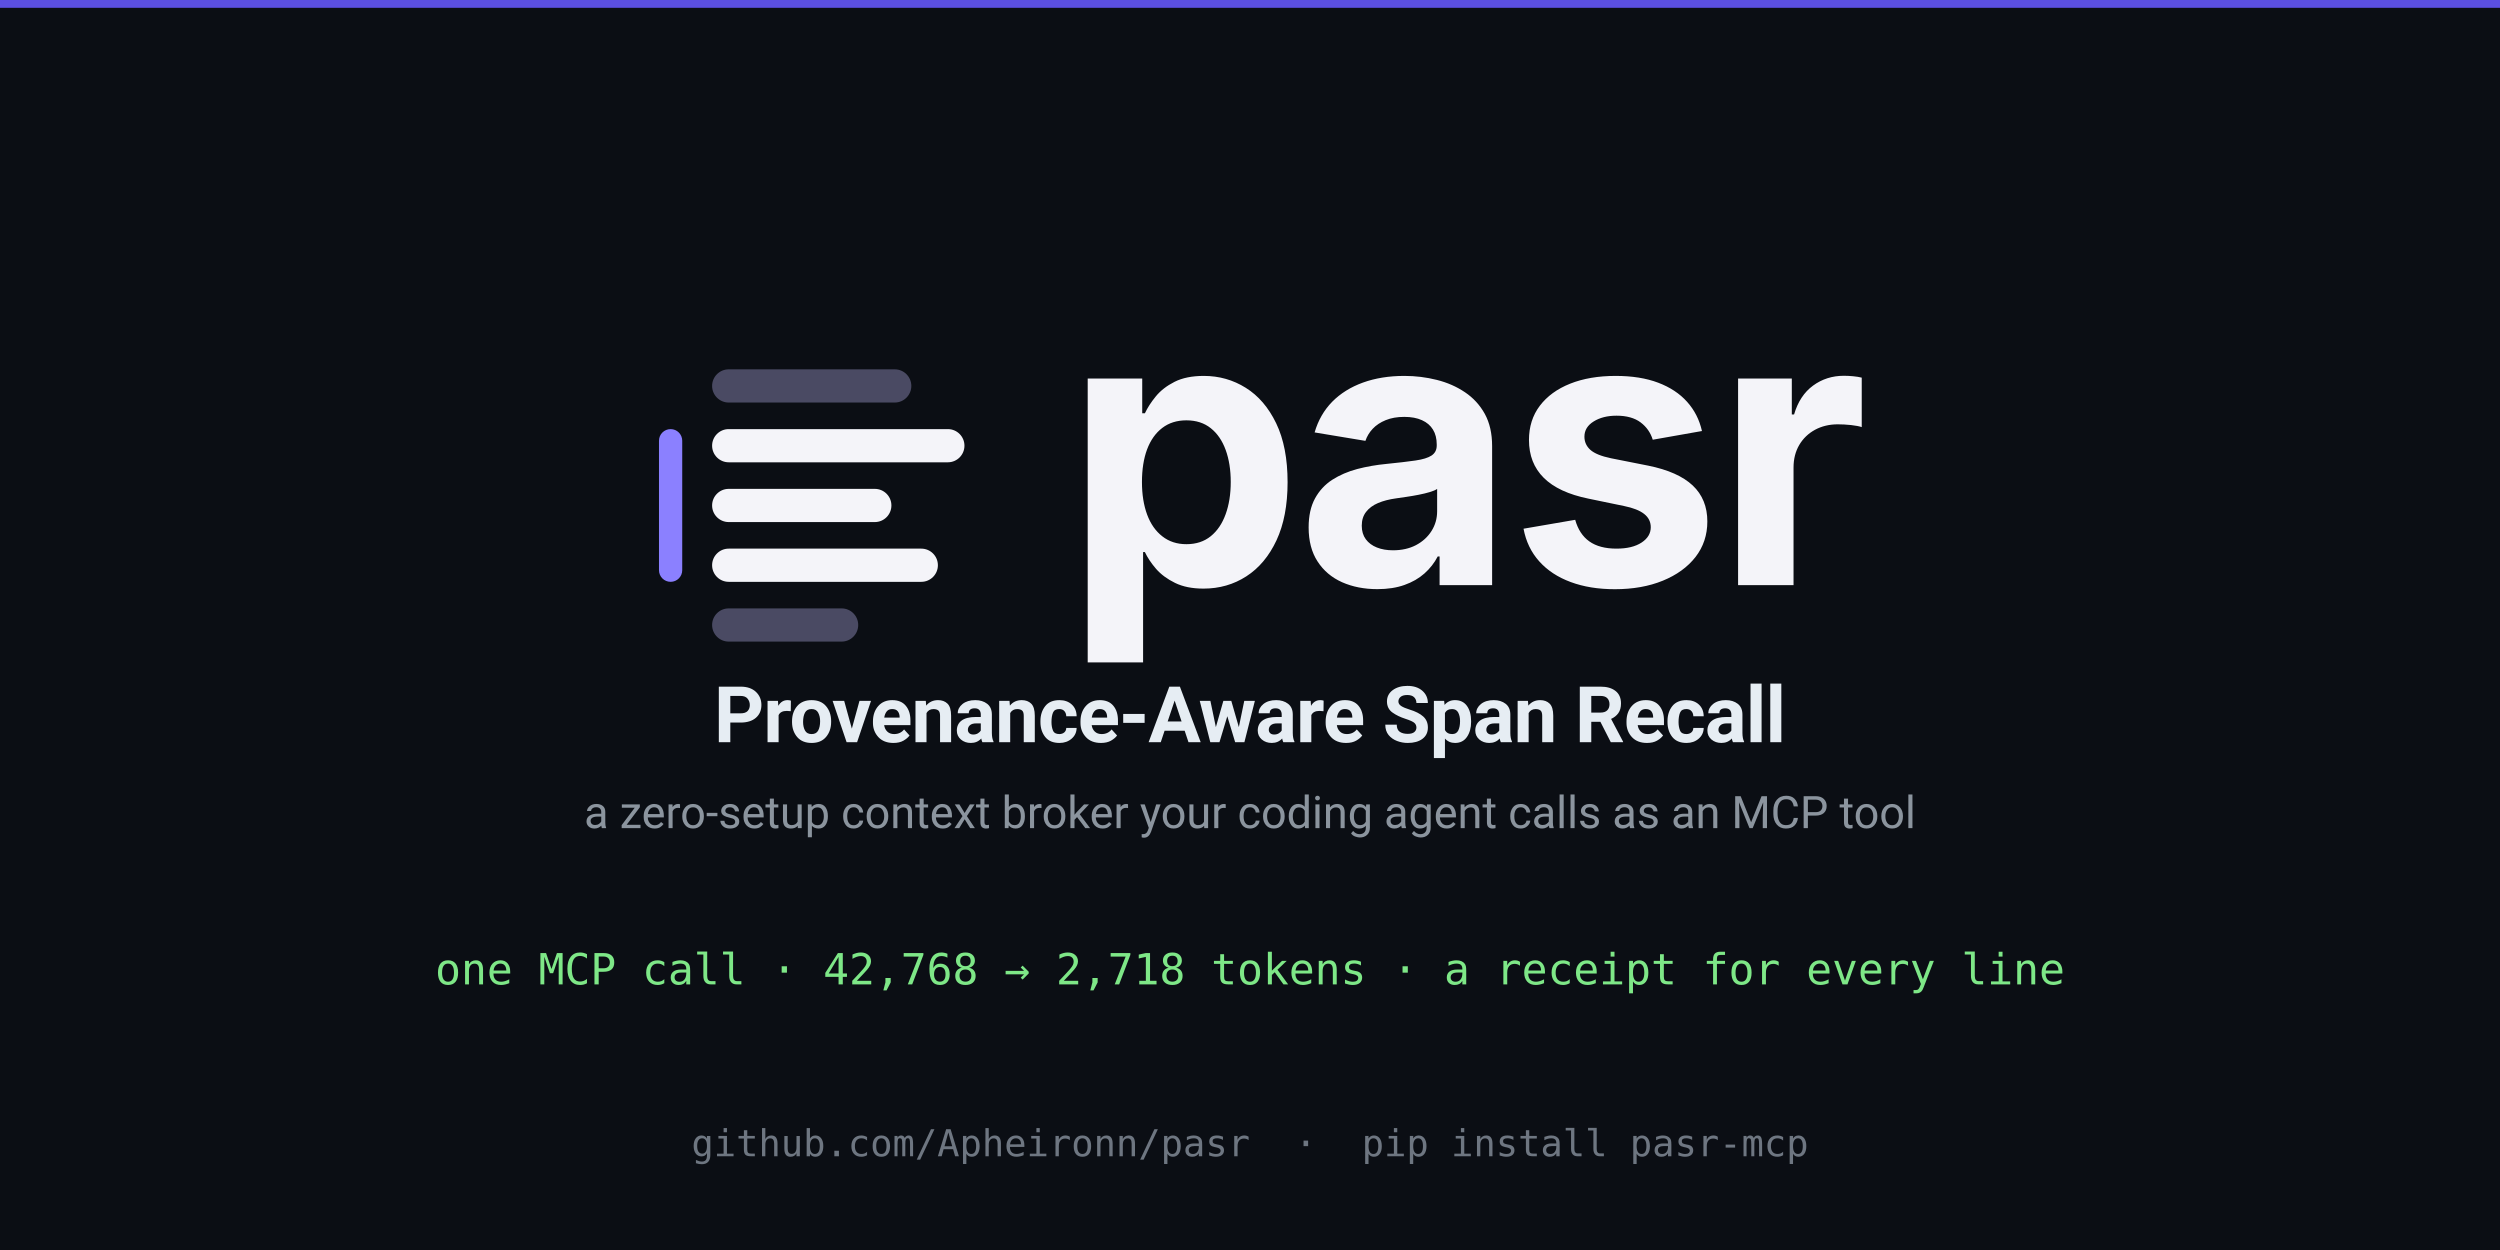
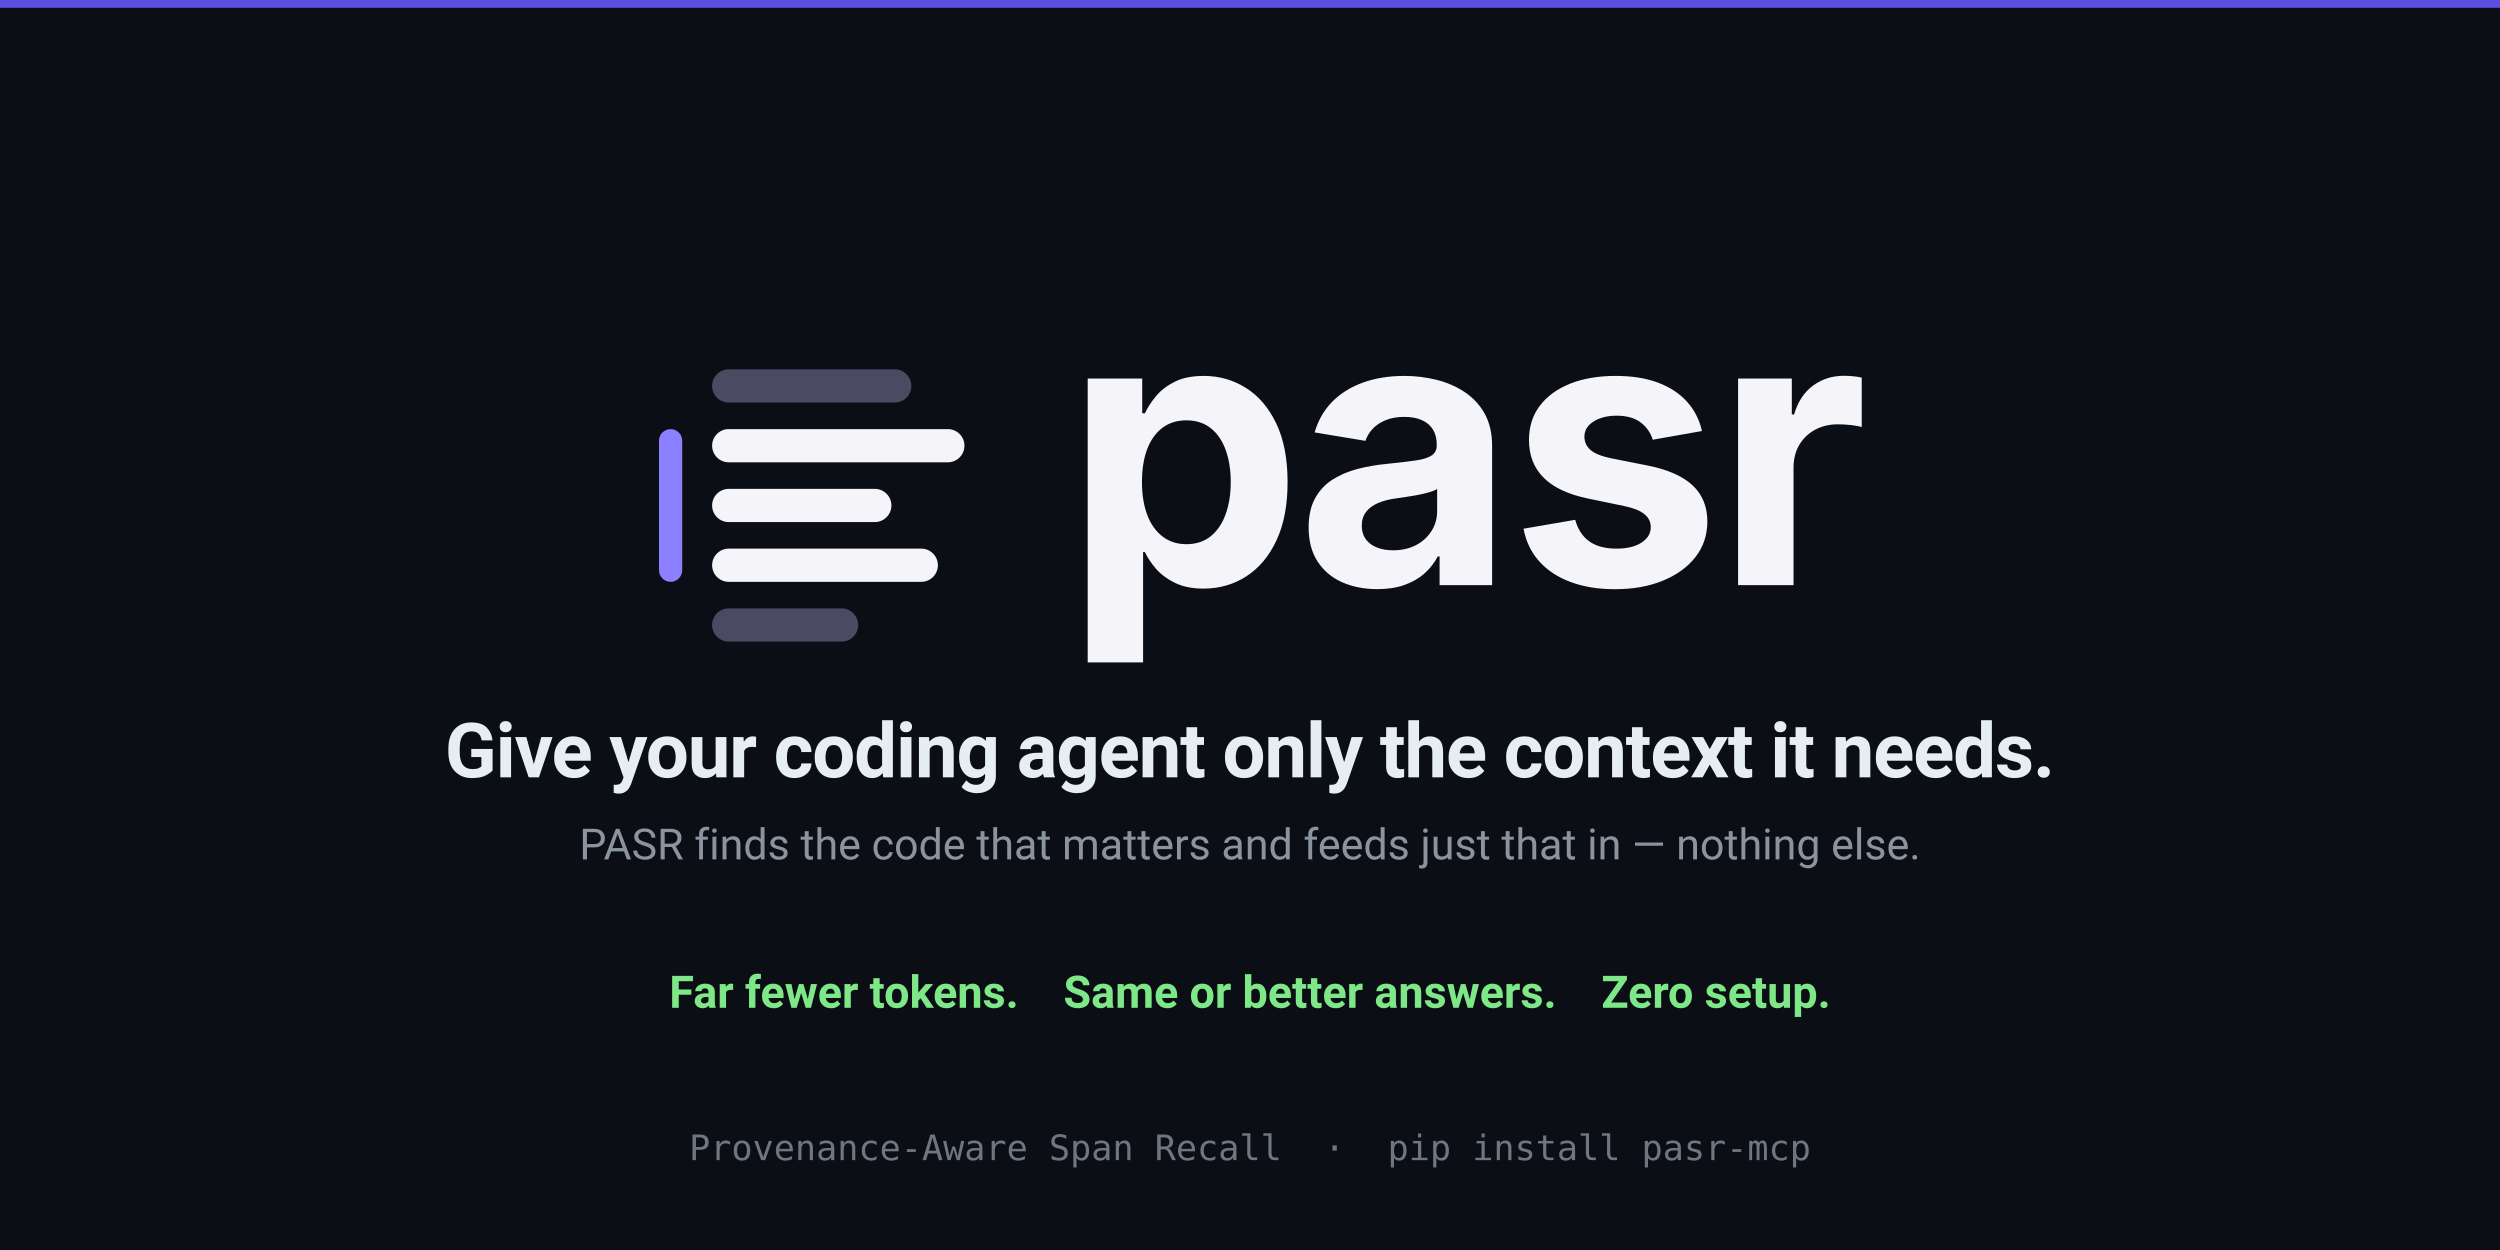
<svg xmlns="http://www.w3.org/2000/svg" viewBox="0 0 1280 640" width="1280" height="640" font-family="-apple-system, BlinkMacSystemFont, 'Segoe UI', Roboto, Helvetica, Arial, sans-serif">
  <rect width="1280" height="640" fill="#0B0E14" />
  <rect x="0" y="0" width="1280" height="4" fill="#5B4FE0" />
  <g transform="translate(306.8 150) scale(3.4)">
    <rect x="9" y="20.5" width="3.5" height="23" rx="1.75" fill="#8B80FF" />
    <rect x="17" y="11.5" width="30" height="5" rx="2.5" fill="#4A4A63" />
    <rect x="17" y="20.5" width="38" height="5" rx="2.5" fill="#F4F4F9" />
    <rect x="17" y="29.5" width="27" height="5" rx="2.5" fill="#F4F4F9" />
    <rect x="17" y="38.5" width="34" height="5" rx="2.5" fill="#F4F4F9" />
    <rect x="17" y="47.5" width="22" height="5" rx="2.5" fill="#4A4A63" />
    <path d="M73.56 55.63V12.88H81.77V18.12H82.17Q82.75 16.88 83.81 15.58Q84.88 14.27 86.64 13.38Q88.4 12.49 91.04 12.49Q94.5 12.49 97.36 14.28Q100.22 16.06 101.94 19.62Q103.66 23.18 103.66 28.5Q103.66 33.67 101.99 37.25Q100.32 40.82 97.45 42.67Q94.59 44.52 90.99 44.52Q88.46 44.52 86.71 43.66Q84.95 42.8 83.85 41.54Q82.76 40.27 82.17 39.02H81.9V55.63ZM88.42 37.83Q90.61 37.83 92.09 36.63Q93.57 35.43 94.33 33.32Q95.1 31.2 95.1 28.47Q95.1 25.74 94.34 23.65Q93.58 21.55 92.1 20.37Q90.62 19.18 88.42 19.18Q86.28 19.18 84.78 20.33Q83.28 21.48 82.5 23.56Q81.73 25.63 81.73 28.47Q81.73 31.27 82.51 33.38Q83.29 35.48 84.8 36.65Q86.3 37.83 88.42 37.83Z M117.18 44.6Q114.22 44.6 111.87 43.56Q109.52 42.51 108.18 40.44Q106.83 38.38 106.83 35.3Q106.83 32.69 107.79 30.94Q108.74 29.2 110.39 28.13Q112.05 27.07 114.15 26.51Q116.26 25.96 118.57 25.74Q121.26 25.47 122.91 25.23Q124.57 24.99 125.34 24.48Q126.12 23.96 126.12 22.96V22.82Q126.12 21.49 125.55 20.57Q124.99 19.65 123.9 19.16Q122.81 18.66 121.23 18.66Q119.63 18.66 118.44 19.15Q117.24 19.64 116.48 20.45Q115.72 21.26 115.38 22.27L107.73 21Q108.52 18.28 110.38 16.38Q112.25 14.49 115.02 13.49Q117.79 12.49 121.25 12.49Q123.76 12.49 126.13 13.09Q128.49 13.68 130.37 14.95Q132.25 16.21 133.36 18.21Q134.46 20.22 134.46 23.05V44H126.55V39.68H126.27Q125.52 41.13 124.27 42.24Q123.02 43.35 121.26 43.97Q119.5 44.6 117.18 44.6ZM119.53 38.75Q121.51 38.75 123 37.97Q124.49 37.18 125.33 35.85Q126.18 34.51 126.18 32.88V29.51Q125.8 29.77 125.05 29.99Q124.31 30.21 123.39 30.39Q122.48 30.57 121.58 30.7Q120.69 30.83 120 30.93Q118.46 31.14 117.29 31.63Q116.12 32.13 115.48 32.97Q114.83 33.8 114.83 35.05Q114.83 36.26 115.44 37.09Q116.05 37.91 117.11 38.33Q118.17 38.75 119.53 38.75Z M152.94 44.61Q149.19 44.61 146.29 43.53Q143.39 42.46 141.56 40.42Q139.73 38.38 139.19 35.5L146.97 34.16Q147.58 36.33 149.1 37.41Q150.63 38.5 153.19 38.5Q155.57 38.5 156.96 37.59Q158.35 36.68 158.35 35.28Q158.35 34.06 157.36 33.28Q156.38 32.5 154.32 32.08L148.96 30.97Q144.46 30.05 142.24 27.84Q140.01 25.63 140.01 22.14Q140.01 19.15 141.64 16.99Q143.28 14.83 146.21 13.66Q149.14 12.49 153.07 12.49Q156.77 12.49 159.46 13.51Q162.16 14.53 163.82 16.39Q165.49 18.25 166.06 20.79L158.65 22.1Q158.16 20.5 156.82 19.49Q155.47 18.48 153.2 18.48Q151.14 18.48 149.75 19.35Q148.36 20.21 148.36 21.64Q148.36 22.81 149.25 23.62Q150.15 24.43 152.36 24.89L157.95 26Q162.46 26.91 164.67 28.99Q166.87 31.07 166.87 34.41Q166.87 37.46 165.09 39.76Q163.3 42.05 160.16 43.33Q157.03 44.61 152.94 44.61Z M171.5 44V12.88H179.59V18.3H179.93Q180.77 15.43 182.79 13.95Q184.81 12.47 187.43 12.47Q188.07 12.47 188.82 12.54Q189.56 12.61 190.12 12.75V20.2Q189.57 20.01 188.51 19.89Q187.44 19.78 186.52 19.78Q184.61 19.78 183.09 20.6Q181.57 21.43 180.71 22.89Q179.85 24.36 179.85 26.29V44Z" fill="#F4F4F9" />
  </g>
-   <text x="640" y="380" text-anchor="middle" font-size="40" font-weight="700" fill="#E6EDF3" letter-spacing="-0.5">Provenance-Aware Span Recall</text>
-   <text x="640" y="424" text-anchor="middle" font-size="23" fill="#8B949E">a zero-setup context broker your coding agent calls as an MCP tool</text>
-   <text x="640" y="504" text-anchor="middle" font-size="22" fill="#7EE787" font-family="ui-monospace, SFMono-Regular, Menlo, Consolas, 'DejaVu Sans Mono', monospace">one MCP call · 42,768 → 2,718 tokens · a receipt for every line</text>
-   <text x="640" y="592" text-anchor="middle" font-size="19" fill="#6E7681" font-family="ui-monospace, SFMono-Regular, Menlo, Consolas, 'DejaVu Sans Mono', monospace">github.com/Apheironn/pasr  ·  pip install pasr-mcp</text>
+   <text x="640" y="398" text-anchor="middle" font-size="39" font-weight="700" fill="#E6EDF3" letter-spacing="-0.6">Give your coding agent only the context it needs.</text>
+   <text x="640" y="440" text-anchor="middle" font-size="22" fill="#8B949E">PASR finds the code that matters and feeds just that in — nothing else.</text>
+   <text x="640" y="516" text-anchor="middle" font-size="23" font-weight="600" fill="#7EE787">Far fewer tokens.    Same or better answers.    Zero setup.</text>
+   <text x="640" y="594" text-anchor="middle" font-size="18" fill="#6E7681" font-family="ui-monospace, SFMono-Regular, Menlo, Consolas, 'DejaVu Sans Mono', monospace">Provenance-Aware Span Recall  ·  pip install pasr-mcp</text>
</svg>
